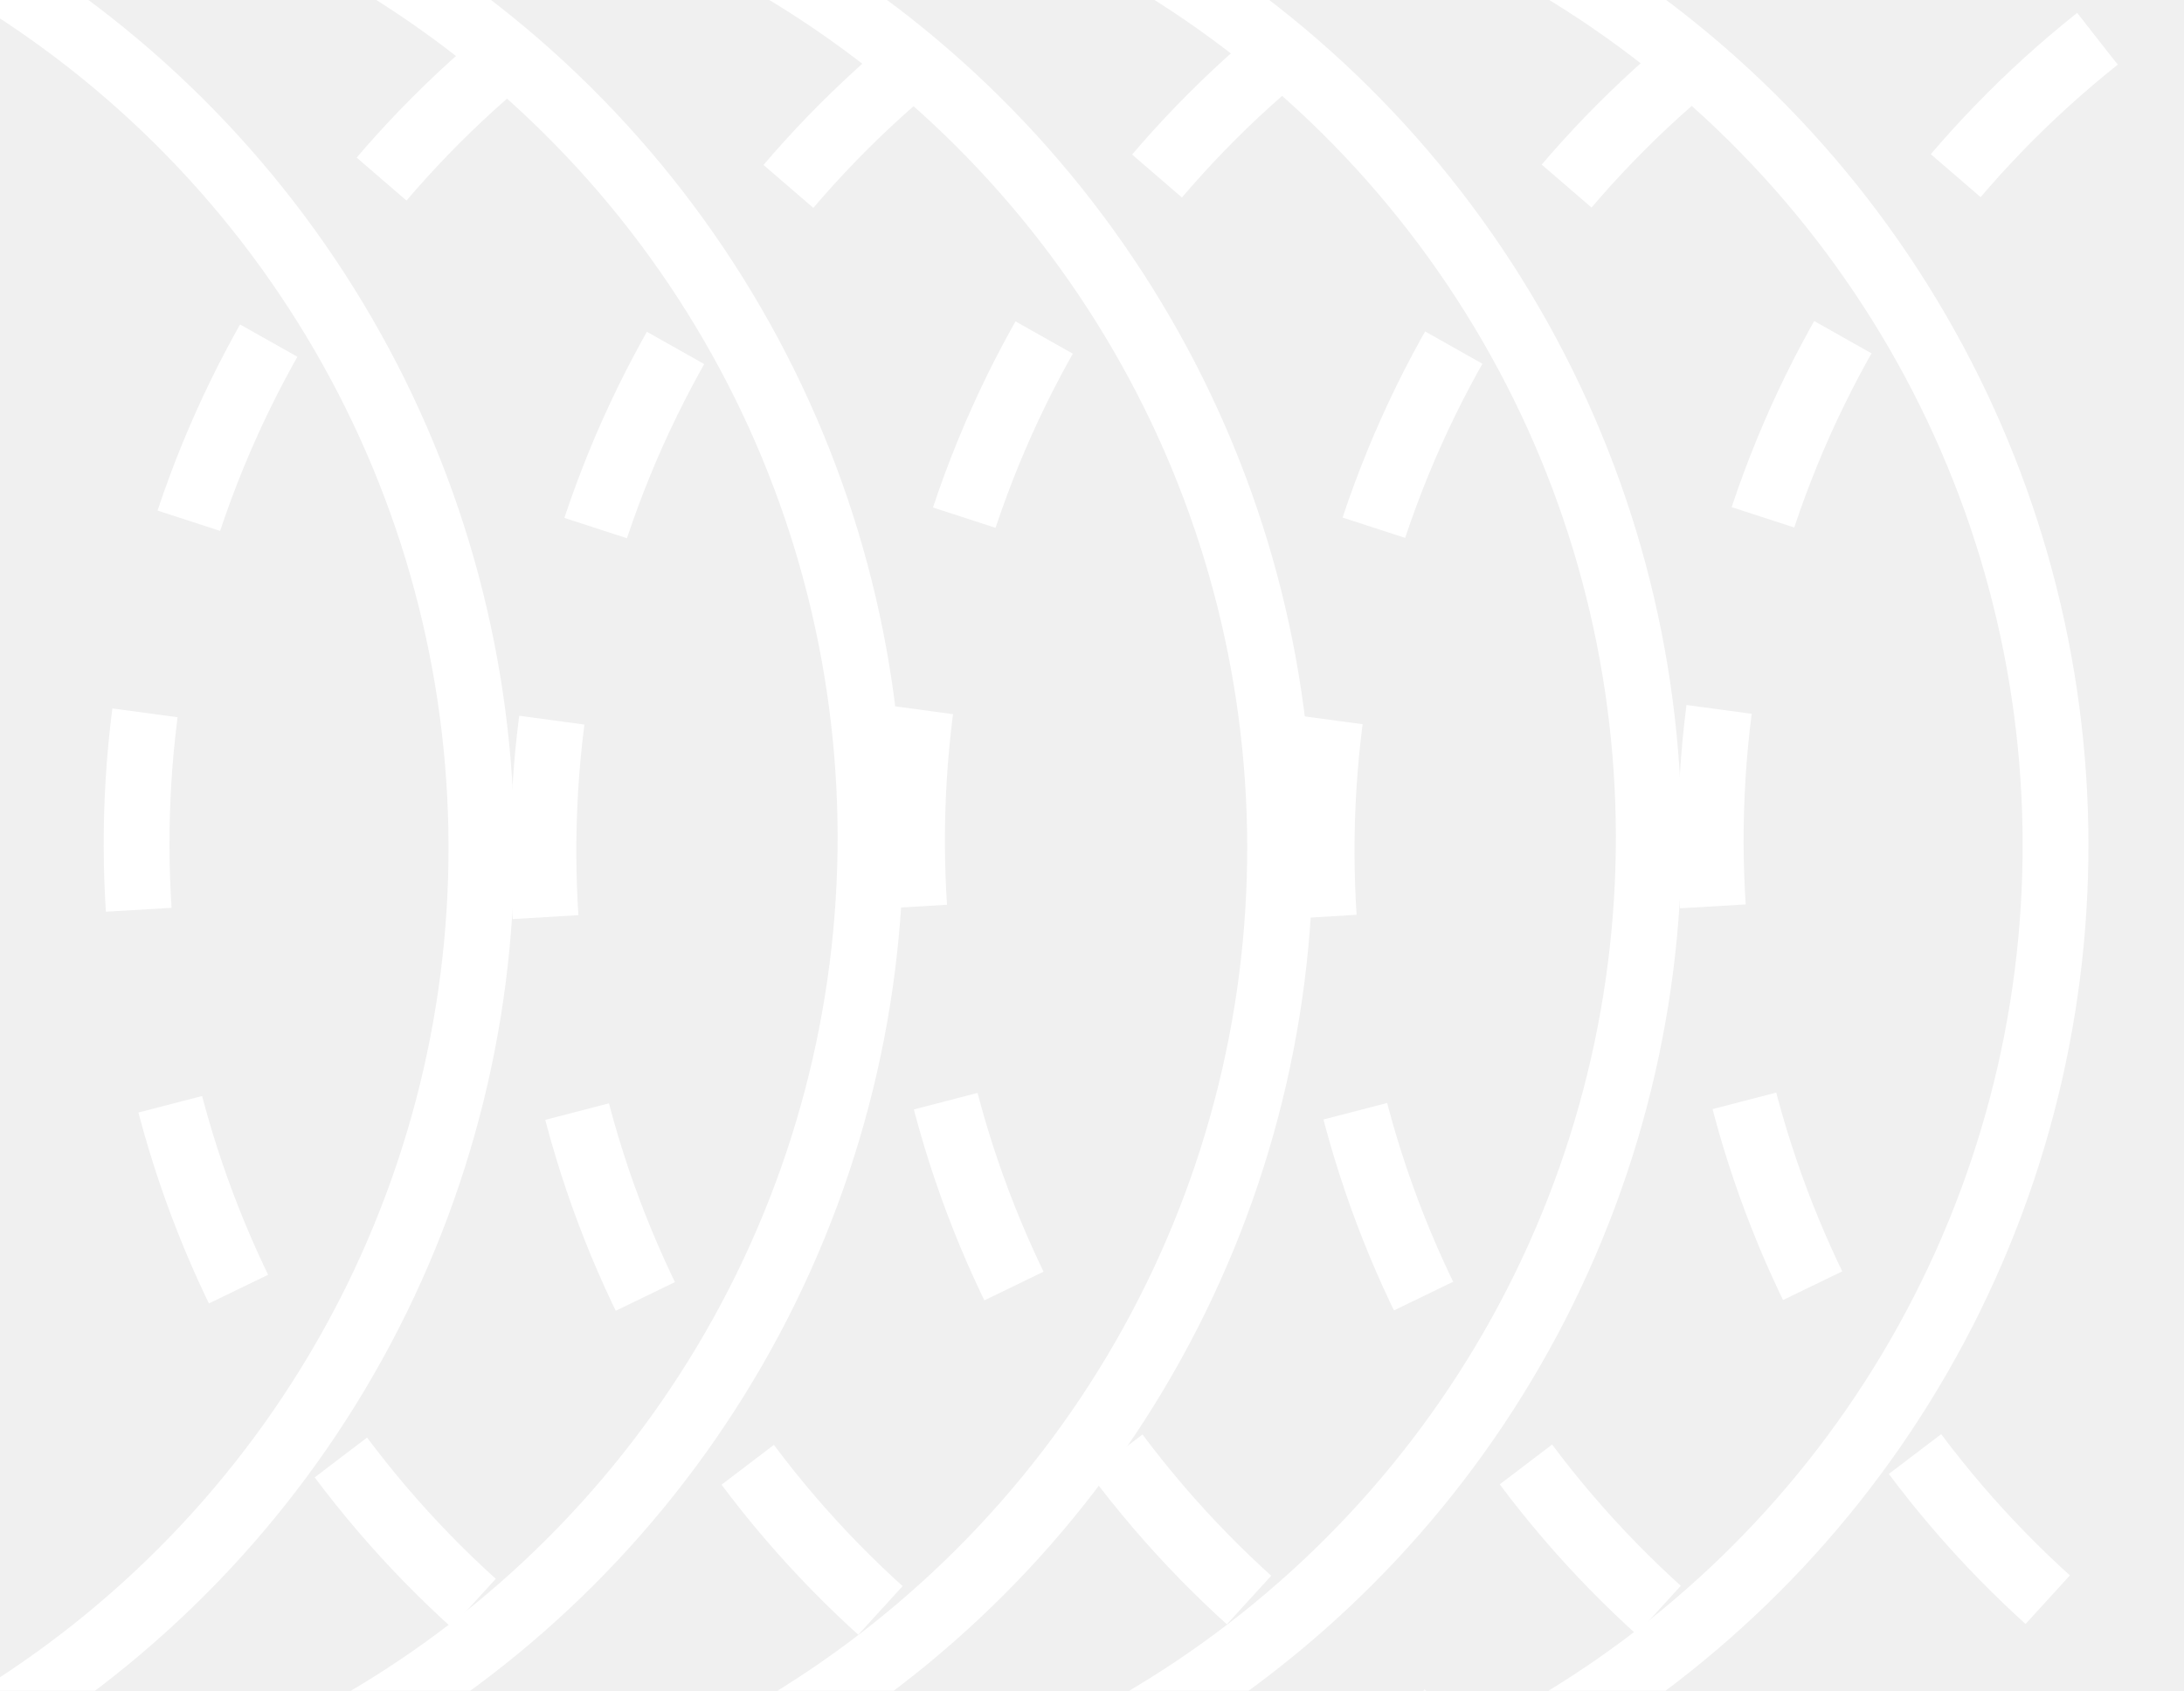
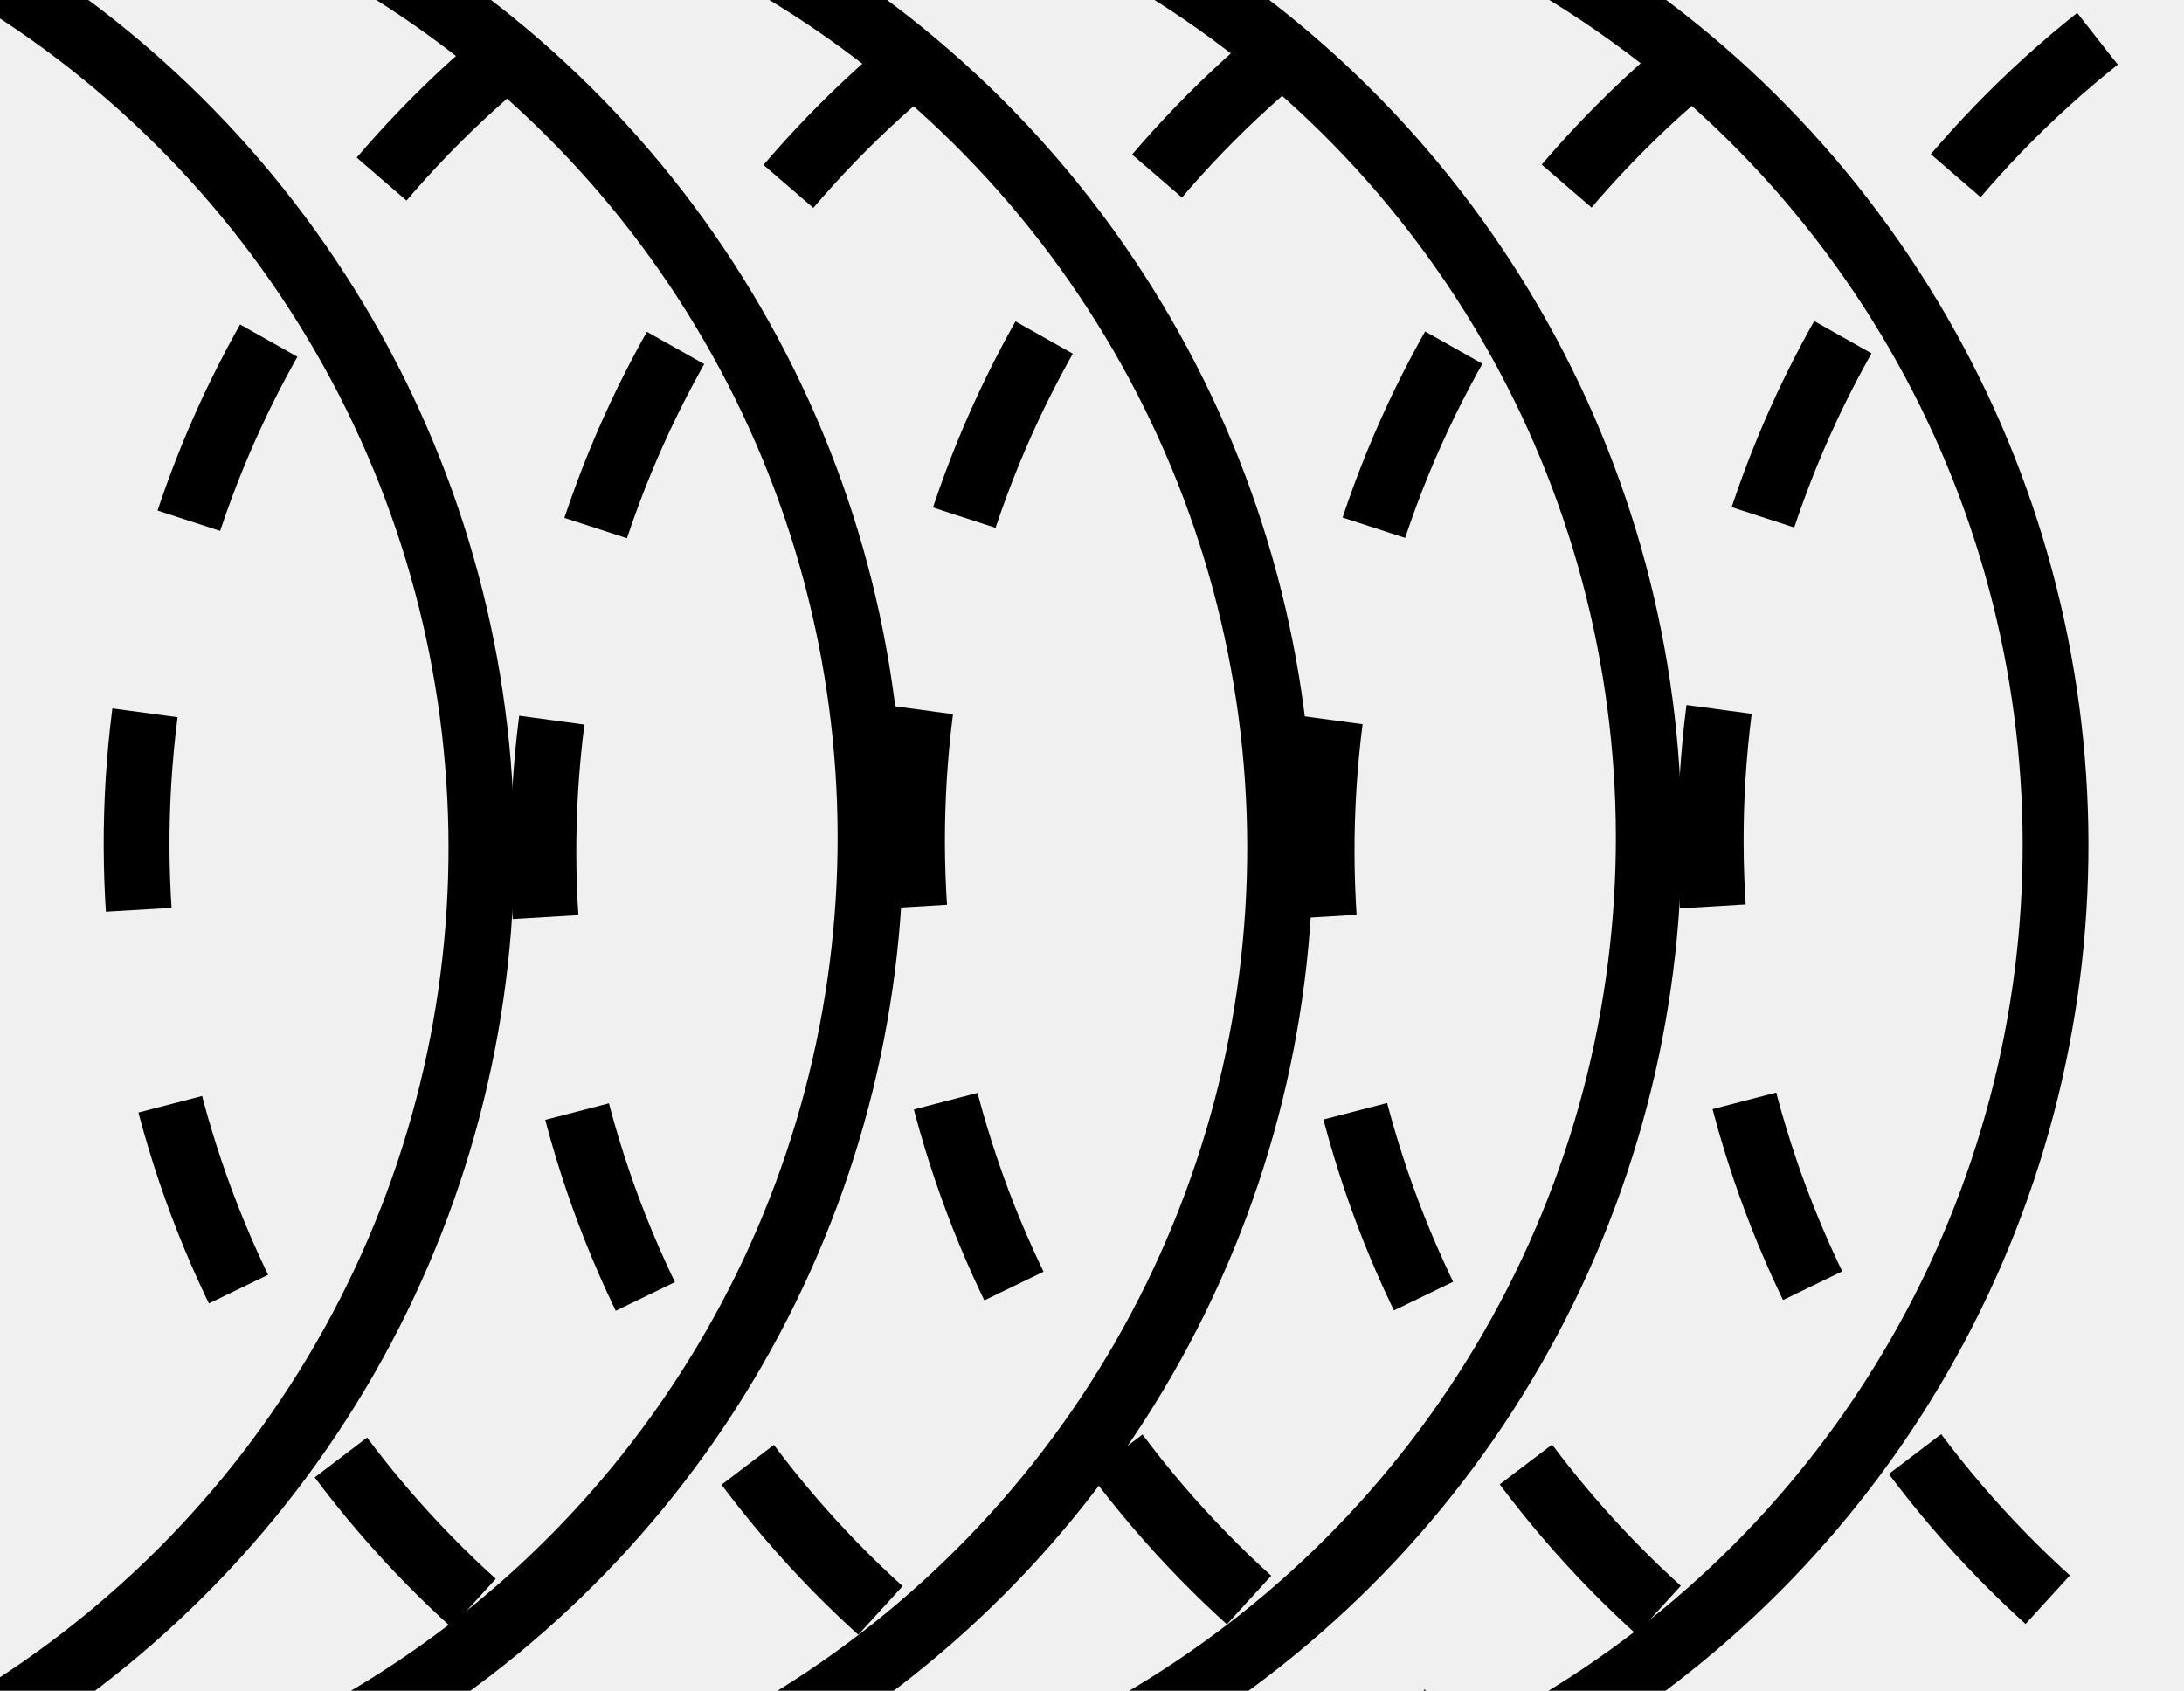
<svg xmlns="http://www.w3.org/2000/svg" width="56.433mm" height="43.694mm" viewBox="0 0 56.433 43.694" version="1.1" id="svg1">
  <defs id="defs1">
    <clipPath clipPathUnits="userSpaceOnUse" id="clipPath25">
      <rect style="fill:none;fill-opacity:1;fill-rule:evenodd;stroke:#000000;stroke-width:0.338;stroke-linejoin:round;stroke-dasharray:none;stroke-dashoffset:0;stroke-opacity:1" id="rect25" width="56.433" height="43.694" x="5.429" y="76.227" transform="rotate(-178.0041)" />
    </clipPath>
    <clipPath clipPathUnits="userSpaceOnUse" id="clipPath26">
      <rect style="fill:none;fill-opacity:1;fill-rule:evenodd;stroke:#000000;stroke-width:0.338;stroke-linejoin:round;stroke-dasharray:none;stroke-dashoffset:0;stroke-opacity:1" id="rect26" width="56.433" height="43.694" x="5.429" y="76.227" transform="rotate(-178.0041)" />
    </clipPath>
    <clipPath clipPathUnits="userSpaceOnUse" id="clipPath27">
      <rect style="fill:none;fill-opacity:1;fill-rule:evenodd;stroke:#000000;stroke-width:0.338;stroke-linejoin:round;stroke-dasharray:none;stroke-dashoffset:0;stroke-opacity:1" id="rect27" width="56.433" height="43.694" x="5.429" y="76.227" transform="rotate(-178.0041)" />
    </clipPath>
    <clipPath clipPathUnits="userSpaceOnUse" id="clipPath28">
      <rect style="fill:none;fill-opacity:1;fill-rule:evenodd;stroke:#000000;stroke-width:0.338;stroke-linejoin:round;stroke-dasharray:none;stroke-dashoffset:0;stroke-opacity:1" id="rect28" width="56.433" height="43.694" x="5.429" y="76.227" transform="rotate(-178.0041)" />
    </clipPath>
    <clipPath clipPathUnits="userSpaceOnUse" id="clipPath29">
      <rect style="fill:none;fill-opacity:1;fill-rule:evenodd;stroke:#000000;stroke-width:0.338;stroke-linejoin:round;stroke-dasharray:none;stroke-dashoffset:0;stroke-opacity:1" id="rect29" width="56.433" height="43.694" x="5.429" y="76.227" transform="rotate(-178.0041)" />
    </clipPath>
    <clipPath clipPathUnits="userSpaceOnUse" id="clipPath30">
      <rect style="fill:none;fill-opacity:1;fill-rule:evenodd;stroke:#000000;stroke-width:0.338;stroke-linejoin:round;stroke-dasharray:none;stroke-dashoffset:0;stroke-opacity:1" id="rect30" width="56.433" height="43.694" x="7.029" y="76.227" transform="rotate(2.020807)" />
    </clipPath>
    <clipPath clipPathUnits="userSpaceOnUse" id="clipPath31">
      <rect style="fill:none;fill-opacity:1;fill-rule:evenodd;stroke:#000000;stroke-width:0.338;stroke-linejoin:round;stroke-dasharray:none;stroke-dashoffset:0;stroke-opacity:1" id="rect31" width="56.433" height="43.694" x="7.029" y="76.227" transform="rotate(2.020807)" />
    </clipPath>
    <clipPath clipPathUnits="userSpaceOnUse" id="clipPath32">
      <rect style="fill:none;fill-opacity:1;fill-rule:evenodd;stroke:#000000;stroke-width:0.338;stroke-linejoin:round;stroke-dasharray:none;stroke-dashoffset:0;stroke-opacity:1" id="rect32" width="56.433" height="43.694" x="7.029" y="76.227" transform="rotate(2.020807)" />
    </clipPath>
    <clipPath clipPathUnits="userSpaceOnUse" id="clipPath33">
      <rect style="fill:none;fill-opacity:1;fill-rule:evenodd;stroke:#000000;stroke-width:0.338;stroke-linejoin:round;stroke-dasharray:none;stroke-dashoffset:0;stroke-opacity:1" id="rect33" width="56.433" height="43.694" x="7.029" y="76.227" transform="rotate(2.020807)" />
    </clipPath>
    <clipPath clipPathUnits="userSpaceOnUse" id="clipPath34">
      <rect style="fill:none;fill-opacity:1;fill-rule:evenodd;stroke:#000000;stroke-width:0.338;stroke-linejoin:round;stroke-dasharray:none;stroke-dashoffset:0;stroke-opacity:1" id="rect34" width="56.433" height="43.694" x="7.029" y="76.227" transform="rotate(2.020807)" />
    </clipPath>
  </defs>
  <g id="layer4" transform="translate(-7.028682,-76.22746)">
-     <path style="display:inline;fill:none;fill-opacity:1;fill-rule:evenodd;stroke:#ffffff;stroke-width:1.7;stroke-linejoin:round;stroke-dasharray:5.1, 5.1;stroke-dashoffset:0;stroke-opacity:1" id="path5-0-0" d="m 33.545,125.744 a 26.467,26.467 0 0 1 -22.921,-13.233 26.467,26.467 0 0 1 0,-26.467 26.467,26.467 0 0 1 22.921,-13.233" transform="rotate(-2.020807)" clip-path="url(#clipPath34)" />
-     <path style="display:inline;fill:none;fill-opacity:1;fill-rule:evenodd;stroke:#ffffff;stroke-width:1.7;stroke-linejoin:round;stroke-dasharray:5.1, 5.1;stroke-dashoffset:0;stroke-opacity:1" id="path5-0-2-43" d="m 44.044,126.304 a 26.467,26.467 0 0 1 -22.921,-13.233 26.467,26.467 0 0 1 0,-26.467 A 26.467,26.467 0 0 1 44.044,73.37" transform="rotate(-2.020807)" clip-path="url(#clipPath33)" />
-     <path style="display:inline;fill:none;fill-opacity:1;fill-rule:evenodd;stroke:#ffffff;stroke-width:1.7;stroke-linejoin:round;stroke-dasharray:5.1, 5.1;stroke-dashoffset:0;stroke-opacity:1" id="path5-0-2-4-8" d="m 53.572,126.371 a 26.467,26.467 0 0 1 -22.921,-13.233 26.467,26.467 0 0 1 0,-26.467 26.467,26.467 0 0 1 22.921,-13.233" transform="rotate(-2.020807)" clip-path="url(#clipPath32)" />
-     <path style="display:inline;fill:none;fill-opacity:1;fill-rule:evenodd;stroke:#ffffff;stroke-width:1.7;stroke-linejoin:round;stroke-dasharray:5.1, 5.1;stroke-dashoffset:0;stroke-opacity:1" id="path5-0-2-4-6-1" d="m 64.14,127.004 a 26.467,26.467 0 0 1 -22.921,-13.233 26.467,26.467 0 0 1 0,-26.467 26.467,26.467 0 0 1 22.921,-13.233" transform="rotate(-2.020807)" clip-path="url(#clipPath31)" />
-     <path style="display:inline;fill:none;fill-opacity:1;fill-rule:evenodd;stroke:#ffffff;stroke-width:1.7;stroke-linejoin:round;stroke-dasharray:5.1, 5.1;stroke-dashoffset:0;stroke-opacity:1" id="path5-0-2-4-6-2-7" d="m 74.197,127.09 a 26.467,26.467 0 0 1 -22.921,-13.233 26.467,26.467 0 0 1 0,-26.467 26.467,26.467 0 0 1 22.921,-13.233" transform="rotate(-2.020807)" clip-path="url(#clipPath30)" />
+     <style>
+       
+       path {stroke:#000000;}
+       @media (prefers-color-scheme: dark) {path {stroke:#ffffff;}}
+    </style>
+     <path style="display:inline;fill:none;fill-opacity:1;fill-rule:evenodd;stroke-width:1.7;stroke-linejoin:round;stroke-dasharray:5.1,5.1;stroke-dashoffset:0;stroke-opacity:1" id="path5-0-0" d="m 33.545,125.744 a 26.467,26.467 0 0 1 -22.921,-13.233 26.467,26.467 0 0 1 0,-26.467 26.467,26.467 0 0 1 22.921,-13.233" transform="rotate(-2.020807)" clip-path="url(#clipPath34)" />
+     <path style="display:inline;fill:none;fill-opacity:1;fill-rule:evenodd;stroke-width:1.7;stroke-linejoin:round;stroke-dasharray:5.1,5.1;stroke-dashoffset:0;stroke-opacity:1" id="path5-0-2-43" d="m 44.044,126.304 a 26.467,26.467 0 0 1 -22.921,-13.233 26.467,26.467 0 0 1 0,-26.467 A 26.467,26.467 0 0 1 44.044,73.37" transform="rotate(-2.020807)" clip-path="url(#clipPath33)" />
+     <path style="display:inline;fill:none;fill-opacity:1;fill-rule:evenodd;stroke-width:1.7;stroke-linejoin:round;stroke-dasharray:5.1,5.1;stroke-dashoffset:0;stroke-opacity:1" id="path5-0-2-4-8" d="m 53.572,126.371 a 26.467,26.467 0 0 1 -22.921,-13.233 26.467,26.467 0 0 1 0,-26.467 26.467,26.467 0 0 1 22.921,-13.233" transform="rotate(-2.020807)" clip-path="url(#clipPath32)" />
+     <path style="display:inline;fill:none;fill-opacity:1;fill-rule:evenodd;stroke-width:1.7;stroke-linejoin:round;stroke-dasharray:5.1,5.1;stroke-dashoffset:0;stroke-opacity:1" id="path5-0-2-4-6-1" d="m 64.14,127.004 a 26.467,26.467 0 0 1 -22.921,-13.233 26.467,26.467 0 0 1 0,-26.467 26.467,26.467 0 0 1 22.921,-13.233" transform="rotate(-2.020807)" clip-path="url(#clipPath31)" />
+     <path style="display:inline;fill:none;fill-opacity:1;fill-rule:evenodd;stroke-width:1.7;stroke-linejoin:round;stroke-dasharray:5.1,5.1;stroke-dashoffset:0;stroke-opacity:1" id="path5-0-2-4-6-2-7" d="m 74.197,127.09 a 26.467,26.467 0 0 1 -22.921,-13.233 26.467,26.467 0 0 1 0,-26.467 26.467,26.467 0 0 1 22.921,-13.233" transform="rotate(-2.020807)" clip-path="url(#clipPath30)" />
  </g>
  <g id="layer2" style="display:inline" transform="translate(-5.428892,-76.22746)">
-     <path style="fill:none;fill-opacity:1;fill-rule:evenodd;stroke:#ffffff;stroke-width:1.7;stroke-linejoin:round;stroke-dasharray:none;stroke-dashoffset:0;stroke-opacity:1" id="path5-0" d="m -28.641,-72.66 a 26.467,26.467 0 0 1 -22.921,-13.233 26.467,26.467 0 0 1 0,-26.467 26.467,26.467 0 0 1 22.921,-13.233" transform="rotate(178.0041)" clip-path="url(#clipPath29)" />
-     <path style="display:inline;fill:none;fill-opacity:1;fill-rule:evenodd;stroke:#ffffff;stroke-width:1.7;stroke-linejoin:round;stroke-dasharray:none;stroke-dashoffset:0;stroke-opacity:1" id="path5-0-2" d="m -18.143,-72.1 a 26.467,26.467 0 0 1 -22.921,-13.233 26.467,26.467 0 0 1 0,-26.467 26.467,26.467 0 0 1 22.921,-13.233" transform="rotate(178.0041)" clip-path="url(#clipPath28)" />
-     <path style="display:inline;fill:none;fill-opacity:1;fill-rule:evenodd;stroke:#ffffff;stroke-width:1.7;stroke-linejoin:round;stroke-dasharray:none;stroke-dashoffset:0;stroke-opacity:1" id="path5-0-2-4" d="m -8.614,-72.033 a 26.467,26.467 0 0 1 -22.921,-13.233 26.467,26.467 0 0 1 0,-26.467 26.467,26.467 0 0 1 22.921,-13.233" transform="rotate(178.0041)" clip-path="url(#clipPath27)" />
-     <path style="display:inline;fill:none;fill-opacity:1;fill-rule:evenodd;stroke:#ffffff;stroke-width:1.7;stroke-linejoin:round;stroke-dasharray:none;stroke-dashoffset:0;stroke-opacity:1" id="path5-0-2-4-6" d="m 1.954,-71.399 a 26.467,26.467 0 0 1 -22.921,-13.233 26.467,26.467 0 0 1 0,-26.467 26.467,26.467 0 0 1 22.921,-13.233" transform="rotate(178.0041)" clip-path="url(#clipPath26)" />
-     <path style="display:inline;fill:none;fill-opacity:1;fill-rule:evenodd;stroke:#ffffff;stroke-width:1.7;stroke-linejoin:round;stroke-dasharray:none;stroke-dashoffset:0;stroke-opacity:1" id="path5-0-2-4-6-2" d="m 12.011,-71.314 a 26.467,26.467 0 0 1 -22.921,-13.233 26.467,26.467 0 0 1 0,-26.467 26.467,26.467 0 0 1 22.921,-13.233" transform="rotate(178.0041)" clip-path="url(#clipPath25)" />
+     <path style="fill:none;fill-opacity:1;fill-rule:evenodd;stroke-width:1.7;stroke-linejoin:round;stroke-dasharray:none;stroke-dashoffset:0;stroke-opacity:1" id="path5-0" d="m -28.641,-72.66 a 26.467,26.467 0 0 1 -22.921,-13.233 26.467,26.467 0 0 1 0,-26.467 26.467,26.467 0 0 1 22.921,-13.233" transform="rotate(178.0041)" clip-path="url(#clipPath29)" />
+     <path style="display:inline;fill:none;fill-opacity:1;fill-rule:evenodd;stroke-width:1.7;stroke-linejoin:round;stroke-dasharray:none;stroke-dashoffset:0;stroke-opacity:1" id="path5-0-2" d="m -18.143,-72.1 a 26.467,26.467 0 0 1 -22.921,-13.233 26.467,26.467 0 0 1 0,-26.467 26.467,26.467 0 0 1 22.921,-13.233" transform="rotate(178.0041)" clip-path="url(#clipPath28)" />
+     <path style="display:inline;fill:none;fill-opacity:1;fill-rule:evenodd;stroke-width:1.7;stroke-linejoin:round;stroke-dasharray:none;stroke-dashoffset:0;stroke-opacity:1" id="path5-0-2-4" d="m -8.614,-72.033 a 26.467,26.467 0 0 1 -22.921,-13.233 26.467,26.467 0 0 1 0,-26.467 26.467,26.467 0 0 1 22.921,-13.233" transform="rotate(178.0041)" clip-path="url(#clipPath27)" />
+     <path style="display:inline;fill:none;fill-opacity:1;fill-rule:evenodd;stroke-width:1.7;stroke-linejoin:round;stroke-dasharray:none;stroke-dashoffset:0;stroke-opacity:1" id="path5-0-2-4-6" d="m 1.954,-71.399 a 26.467,26.467 0 0 1 -22.921,-13.233 26.467,26.467 0 0 1 0,-26.467 26.467,26.467 0 0 1 22.921,-13.233" transform="rotate(178.0041)" clip-path="url(#clipPath26)" />
+     <path style="display:inline;fill:none;fill-opacity:1;fill-rule:evenodd;stroke-width:1.7;stroke-linejoin:round;stroke-dasharray:none;stroke-dashoffset:0;stroke-opacity:1" id="path5-0-2-4-6-2" d="m 12.011,-71.314 a 26.467,26.467 0 0 1 -22.921,-13.233 26.467,26.467 0 0 1 0,-26.467 26.467,26.467 0 0 1 22.921,-13.233" transform="rotate(178.0041)" clip-path="url(#clipPath25)" />
  </g>
-   <g id="layer1" transform="translate(-7.028682,-76.22746)" style="display:inline" />
+   <g id="layer1" transform="translate(-7.028682,-76.22746)" />
</svg>
